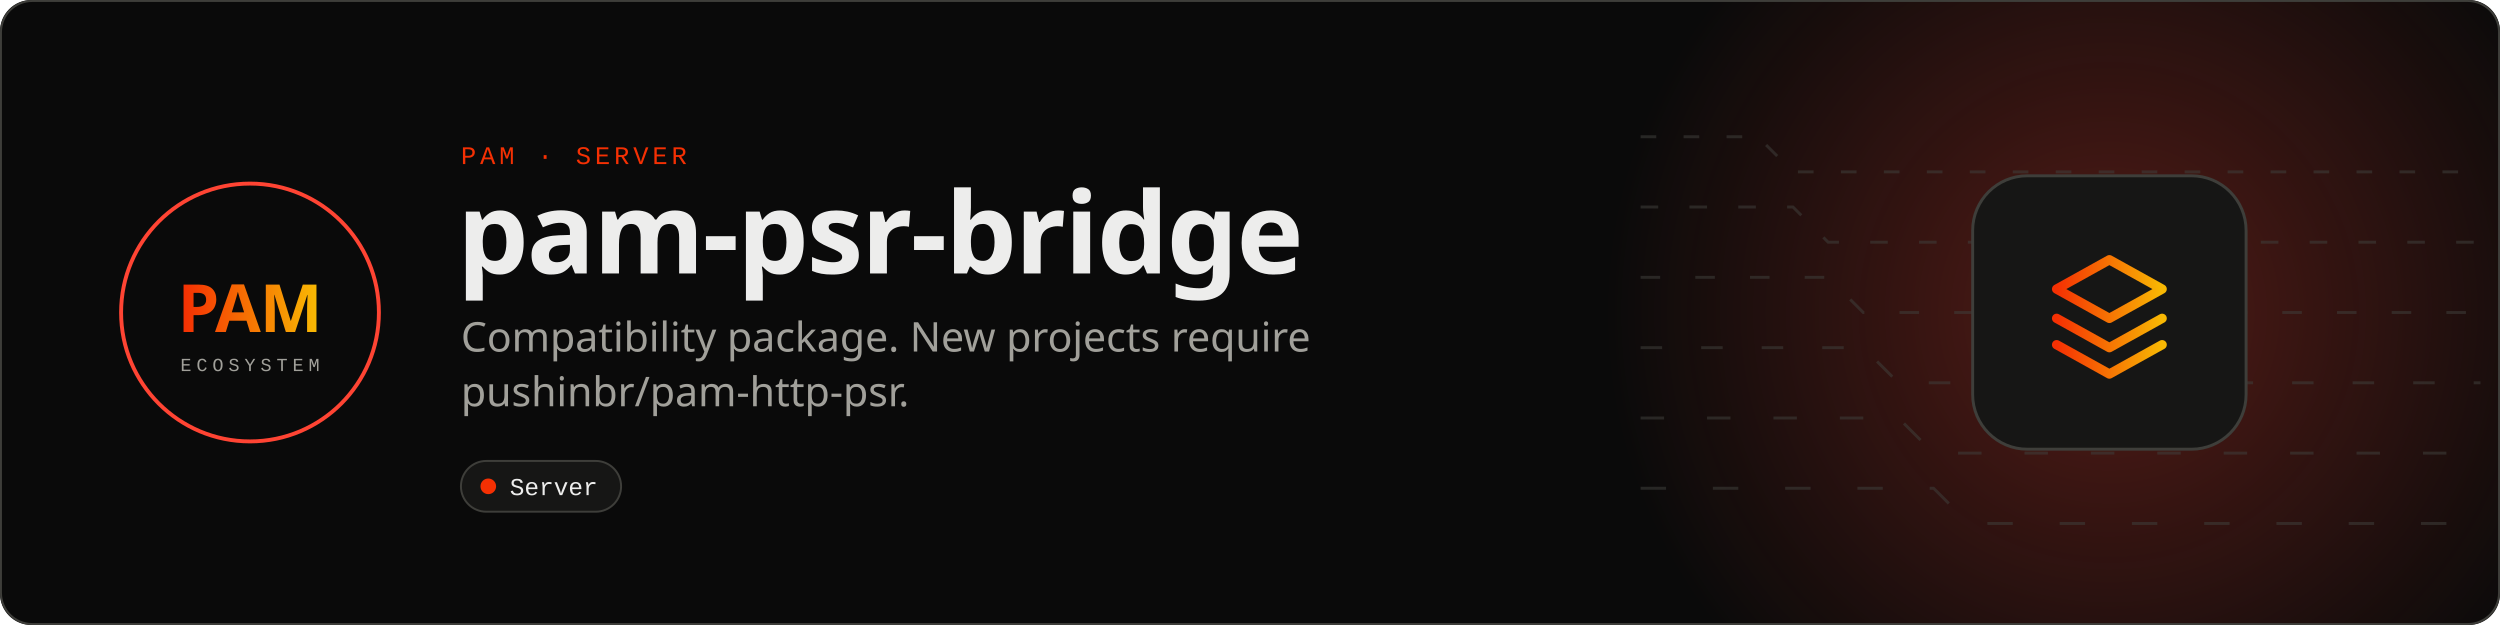
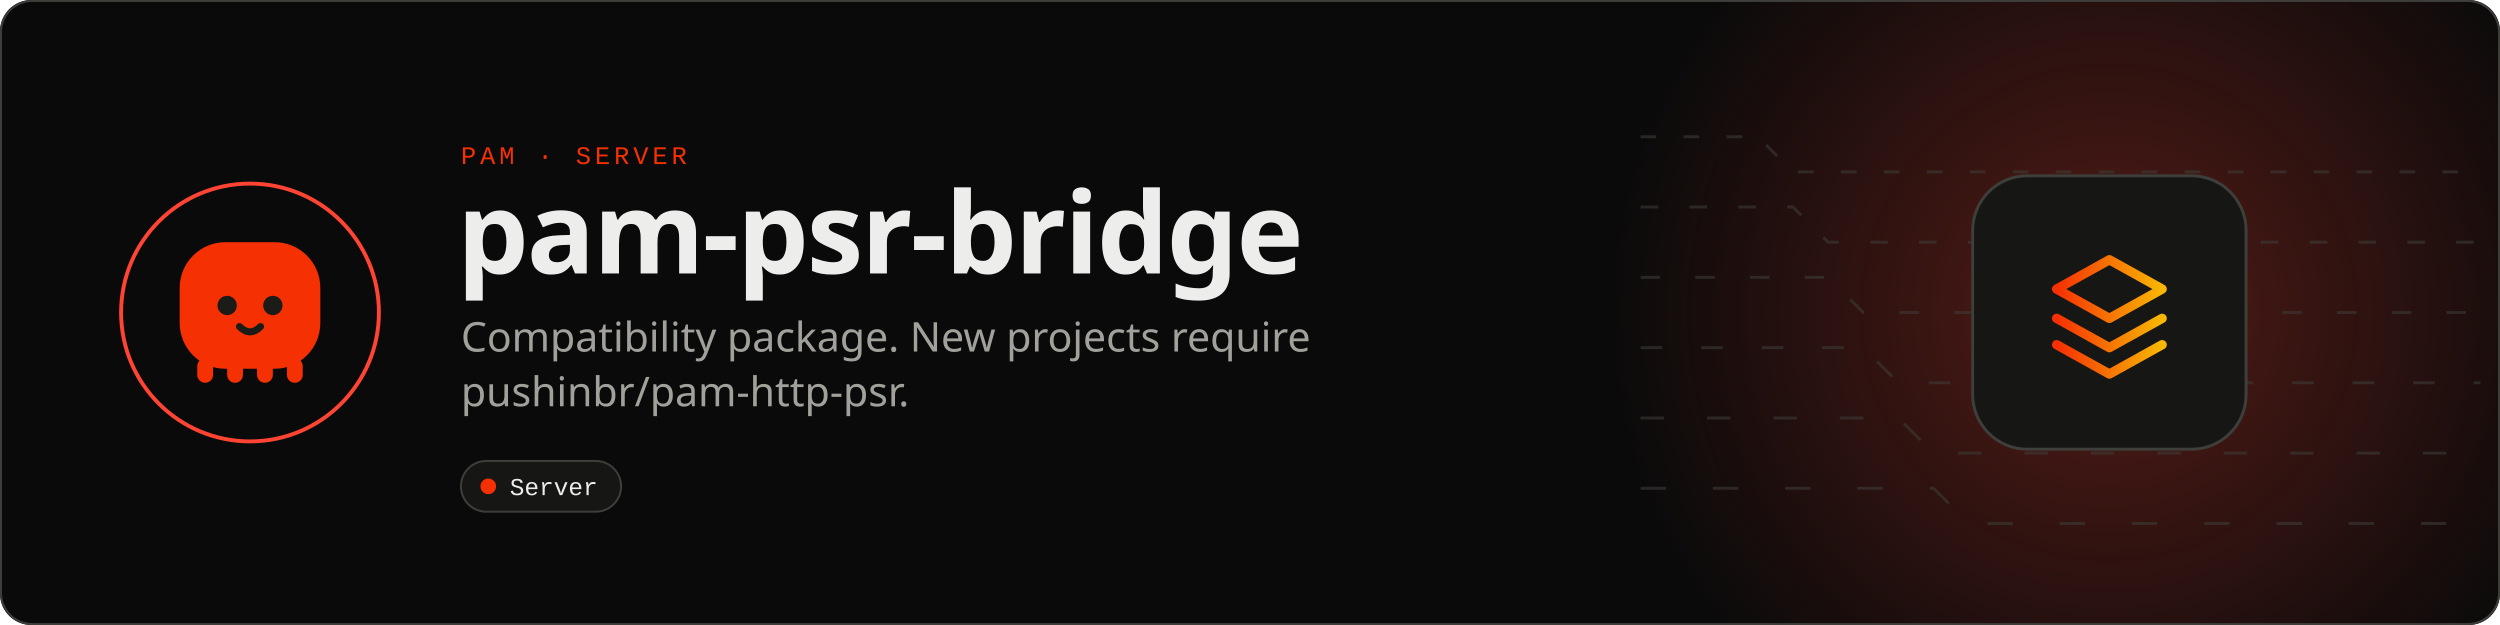
<svg xmlns="http://www.w3.org/2000/svg" viewBox="0 0 1280 320" width="1280" height="320" role="img" aria-label="pam-psr-bridge: Compatibility package. New projects require pushinbr/pam-http-psr.">
  <defs>
    <linearGradient id="pg" x1="0" y1="0" x2="1" y2="0">
      <stop offset="0" stop-color="#f53003" />
      <stop offset="1" stop-color="#f8b803" />
    </linearGradient>
    <radialGradient id="gl">
      <stop offset="0" stop-color="#ff4433" stop-opacity=".30" />
      <stop offset="1" stop-color="#ff4433" stop-opacity="0" />
    </radialGradient>
    <clipPath id="cl">
      <rect width="1280" height="320" rx="16" />
    </clipPath>
  </defs>
  <g clip-path="url(#cl)">
    <rect width="1280" height="320" fill="#0a0a0a" />
    <circle cx="1080" cy="160" r="260" fill="url(#gl)" />
    <g fill="none" stroke="#3e3e3a" stroke-width="1.5" opacity=".55">
      <path d="M840 70H900l18 18H1270" stroke-dasharray="8 14">
        <animate attributeName="stroke-dashoffset" from="0" to="-48" dur="3.0s" repeatCount="indefinite" />
      </path>
      <path d="M840 106H918l18 18H1270" stroke-dasharray="9 16">
        <animate attributeName="stroke-dashoffset" from="0" to="-48" dur="3.4s" repeatCount="indefinite" />
      </path>
      <path d="M840 142H936l18 18H1270" stroke-dasharray="10 18">
        <animate attributeName="stroke-dashoffset" from="0" to="-48" dur="3.8s" repeatCount="indefinite" />
      </path>
      <path d="M840 178H954l18 18H1270" stroke-dasharray="11 20">
        <animate attributeName="stroke-dashoffset" from="0" to="-48" dur="4.2s" repeatCount="indefinite" />
      </path>
      <path d="M840 214H972l18 18H1270" stroke-dasharray="12 22">
        <animate attributeName="stroke-dashoffset" from="0" to="-48" dur="4.6s" repeatCount="indefinite" />
      </path>
      <path d="M840 250H990l18 18H1270" stroke-dasharray="13 24">
        <animate attributeName="stroke-dashoffset" from="0" to="-48" dur="5.0s" repeatCount="indefinite" />
      </path>
    </g>
  </g>
  <rect x=".5" y=".5" width="1279" height="319" rx="16" fill="none" stroke="#3e3e3a" />
  <circle cx="128" cy="160" r="66" fill="#0a0a0a" stroke="#ff4433" stroke-width="2" />
  <circle cx="128" cy="160" r="66" fill="none" stroke="#ff4433">
    <animate attributeName="r" values="66;92" dur="3s" repeatCount="indefinite" />
    <animate attributeName="stroke-opacity" values=".5;0" dur="3s" repeatCount="indefinite" />
  </circle>
-   <text x="128" y="170" text-anchor="middle" font-family="-apple-system, BlinkMacSystemFont, 'Segoe UI', 'Noto Sans', Helvetica, Arial, sans-serif" font-weight="700" font-size="34" letter-spacing="-.5" fill="url(#pg)">PAM</text>
-   <text x="128" y="190" text-anchor="middle" font-family="ui-monospace, SFMono-Regular, 'SF Mono', Menlo, Consolas, 'Liberation Mono', monospace" font-size="9.5" letter-spacing="2.5" fill="#a1a09a">ECOSYSTEM</text>
+   <g transform="translate(74 104.2) scale(.9)">
+     <rect x="30" y="88" width="9" height="14" rx="4.5" fill="#f53003" />
+     <rect x="47" y="88" width="9" height="14" rx="4.5" fill="#f53003" />
+     <rect x="64" y="88" width="9" height="14" rx="4.5" fill="#f53003" />
+     <rect x="81" y="88" width="9" height="14" rx="4.5" fill="#f53003" />
+     <rect x="20" y="22" width="80" height="72" rx="26" fill="#f53003" />
+     <circle cx="47" cy="58" r="5.5" fill="#1b1b18" />
+     <circle cx="73" cy="58" r="5.5" fill="#1b1b18" />
+     <path d="M54 70q6 6 12 0" stroke="#1b1b18" stroke-width="4" stroke-linecap="round" fill="none" />
+   </g>
  <text x="236" y="84" font-family="ui-monospace, SFMono-Regular, 'SF Mono', Menlo, Consolas, 'Liberation Mono', monospace" font-size="13" letter-spacing="2" fill="#f53003">PAM · SERVER</text>
  <text x="234" y="140" font-family="-apple-system, BlinkMacSystemFont, 'Segoe UI', 'Noto Sans', Helvetica, Arial, sans-serif" font-weight="700" font-size="58" letter-spacing="-1" fill="#ededec">pam-psr-bridge</text>
  <text x="236" y="180" font-family="-apple-system, BlinkMacSystemFont, 'Segoe UI', 'Noto Sans', Helvetica, Arial, sans-serif" font-size="21" fill="#a1a09a">Compatibility package. New projects require</text>
  <text x="236" y="208" font-family="-apple-system, BlinkMacSystemFont, 'Segoe UI', 'Noto Sans', Helvetica, Arial, sans-serif" font-size="21" fill="#a1a09a">pushinbr/pam-http-psr.</text>
  <rect x="236" y="236" width="82" height="26" rx="13" fill="#161615" stroke="#3e3e3a" />
  <circle cx="250" cy="249" r="4" fill="#f53003" />
  <text x="261" y="253.5" font-family="ui-monospace, SFMono-Regular, 'SF Mono', Menlo, Consolas, 'Liberation Mono', monospace" font-size="12.5" fill="#ededec">Server</text>
  <rect x="1010" y="90" width="140" height="140" rx="28" fill="#161615" stroke="#3e3e3a" stroke-width="1.5" />
  <g transform="translate(1044 124) scale(3)" fill="none" stroke="url(#pg)" stroke-width="1.6" stroke-linecap="round" stroke-linejoin="round">
    <path d="M12 3l9 5-9 5-9-5zM3 13l9 5 9-5M3 17.5l9 5 9-5" />
  </g>
</svg>
